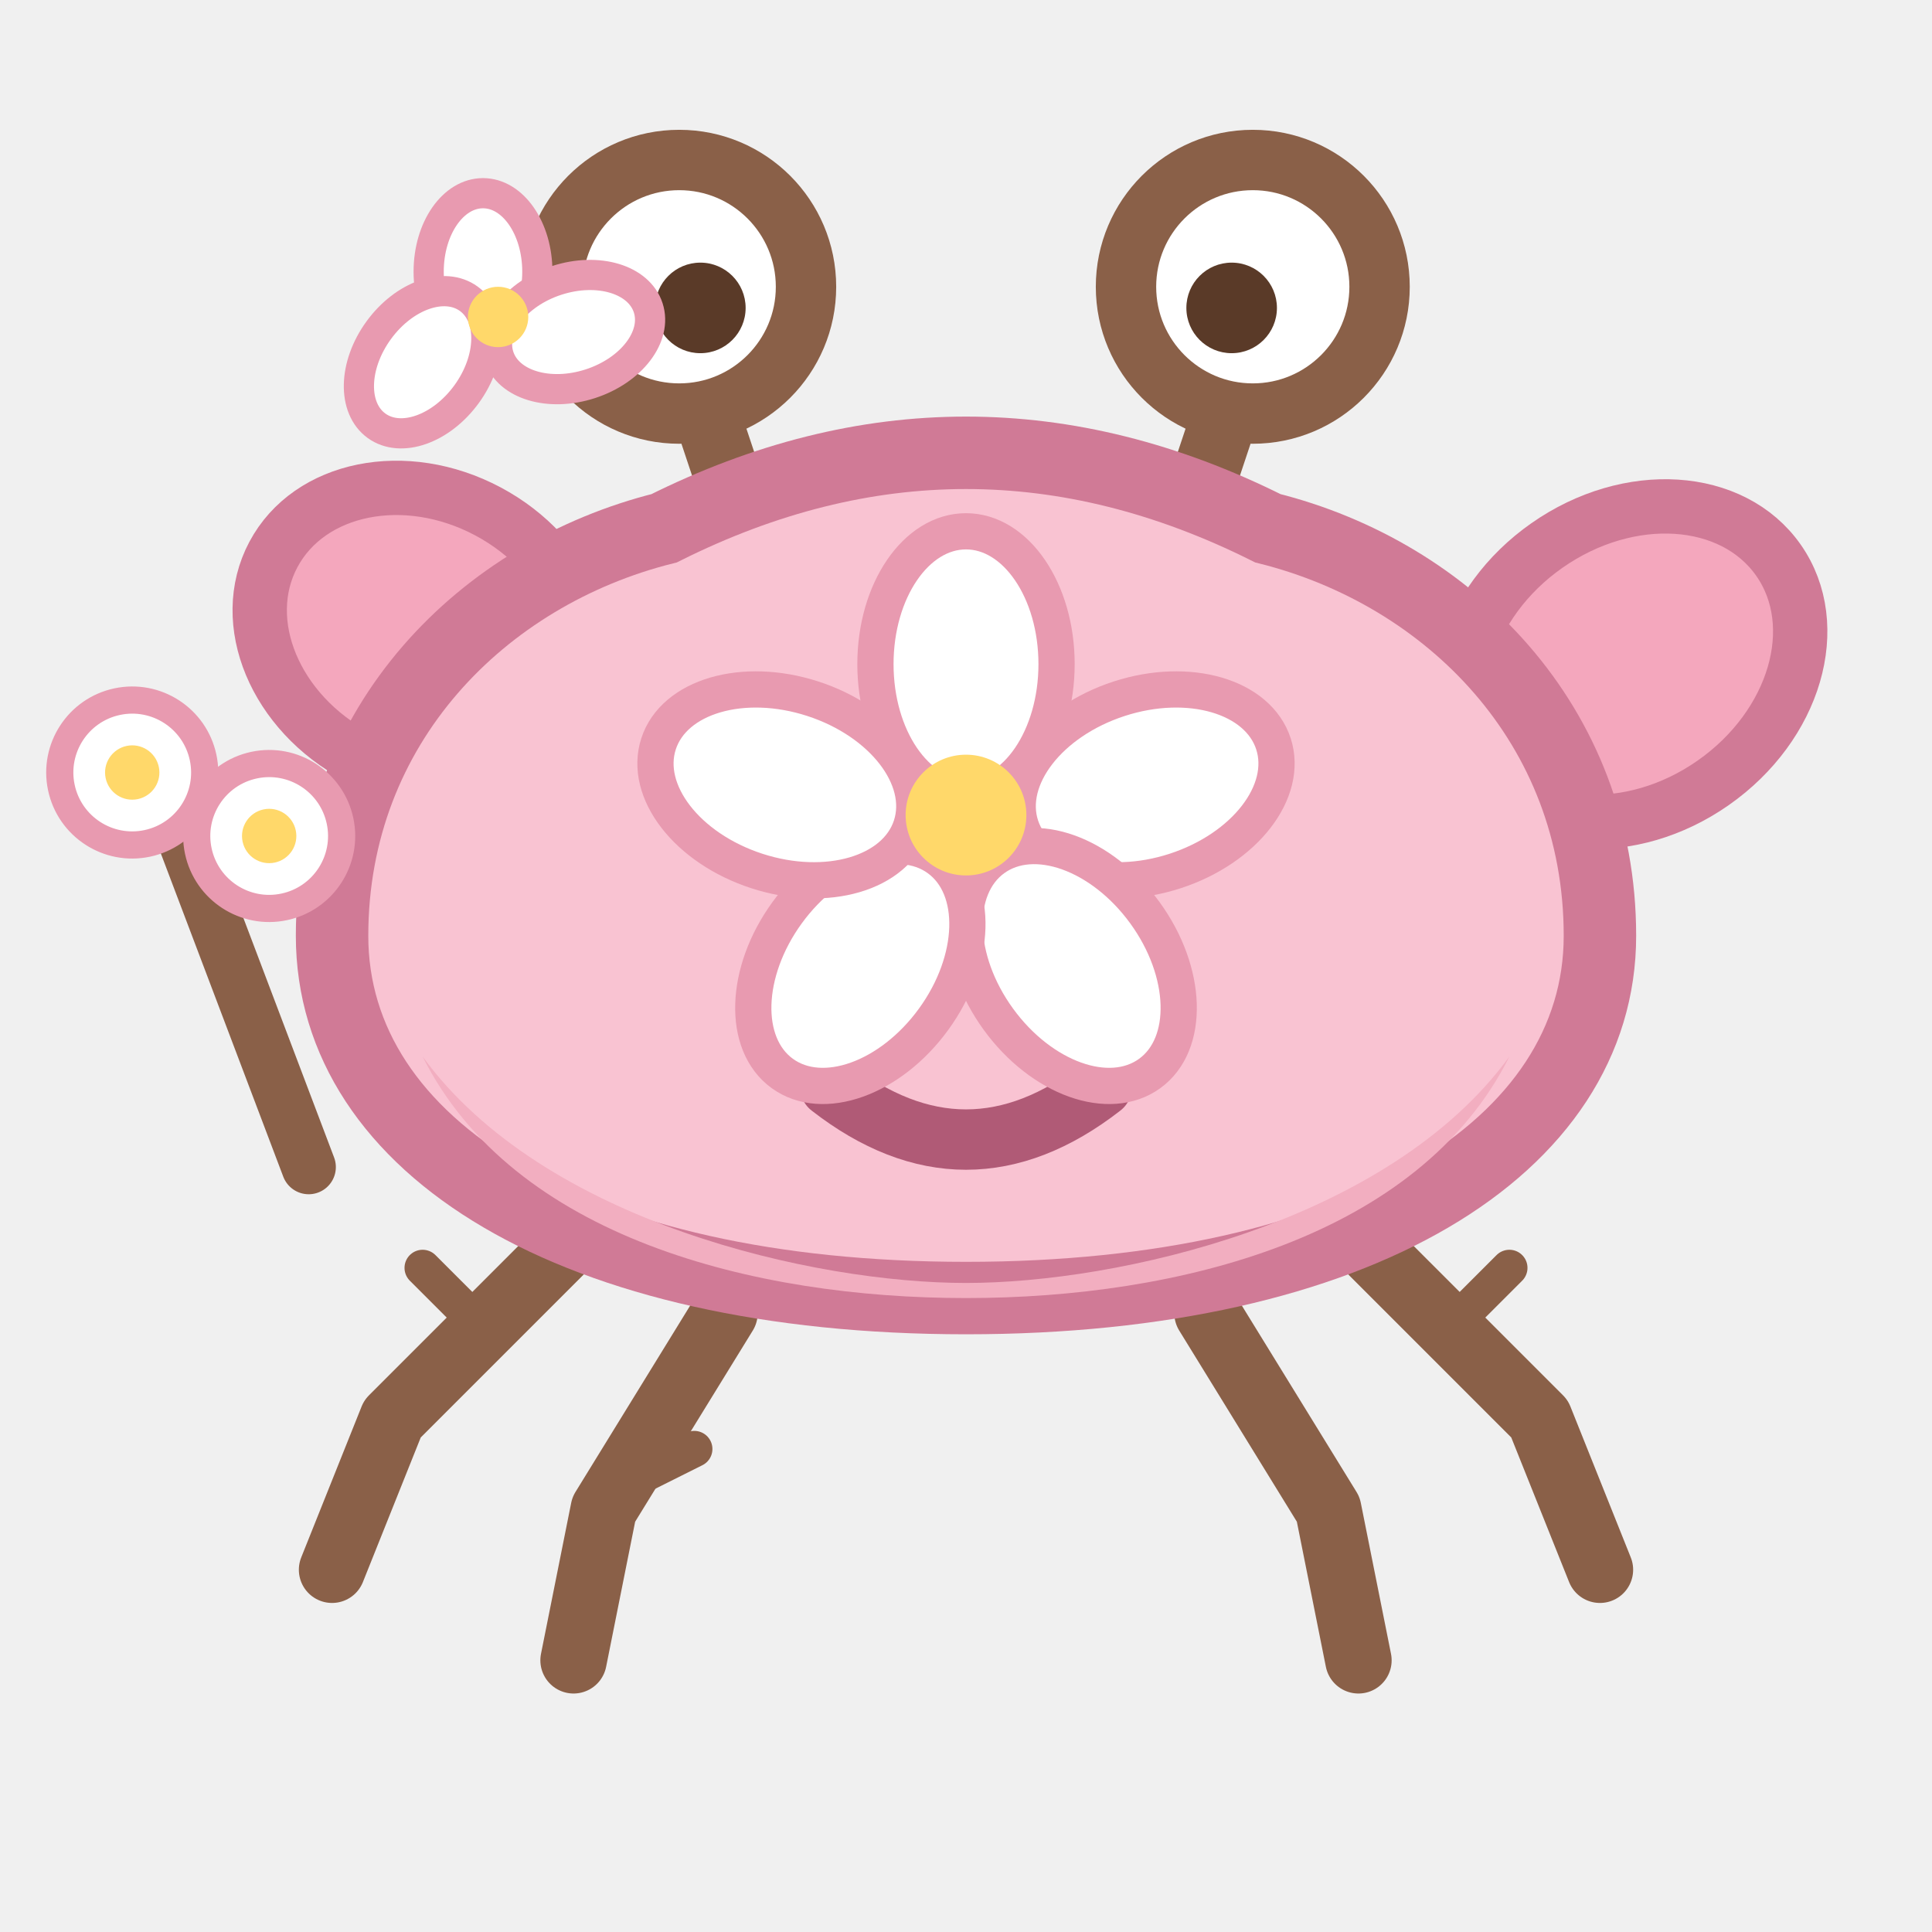
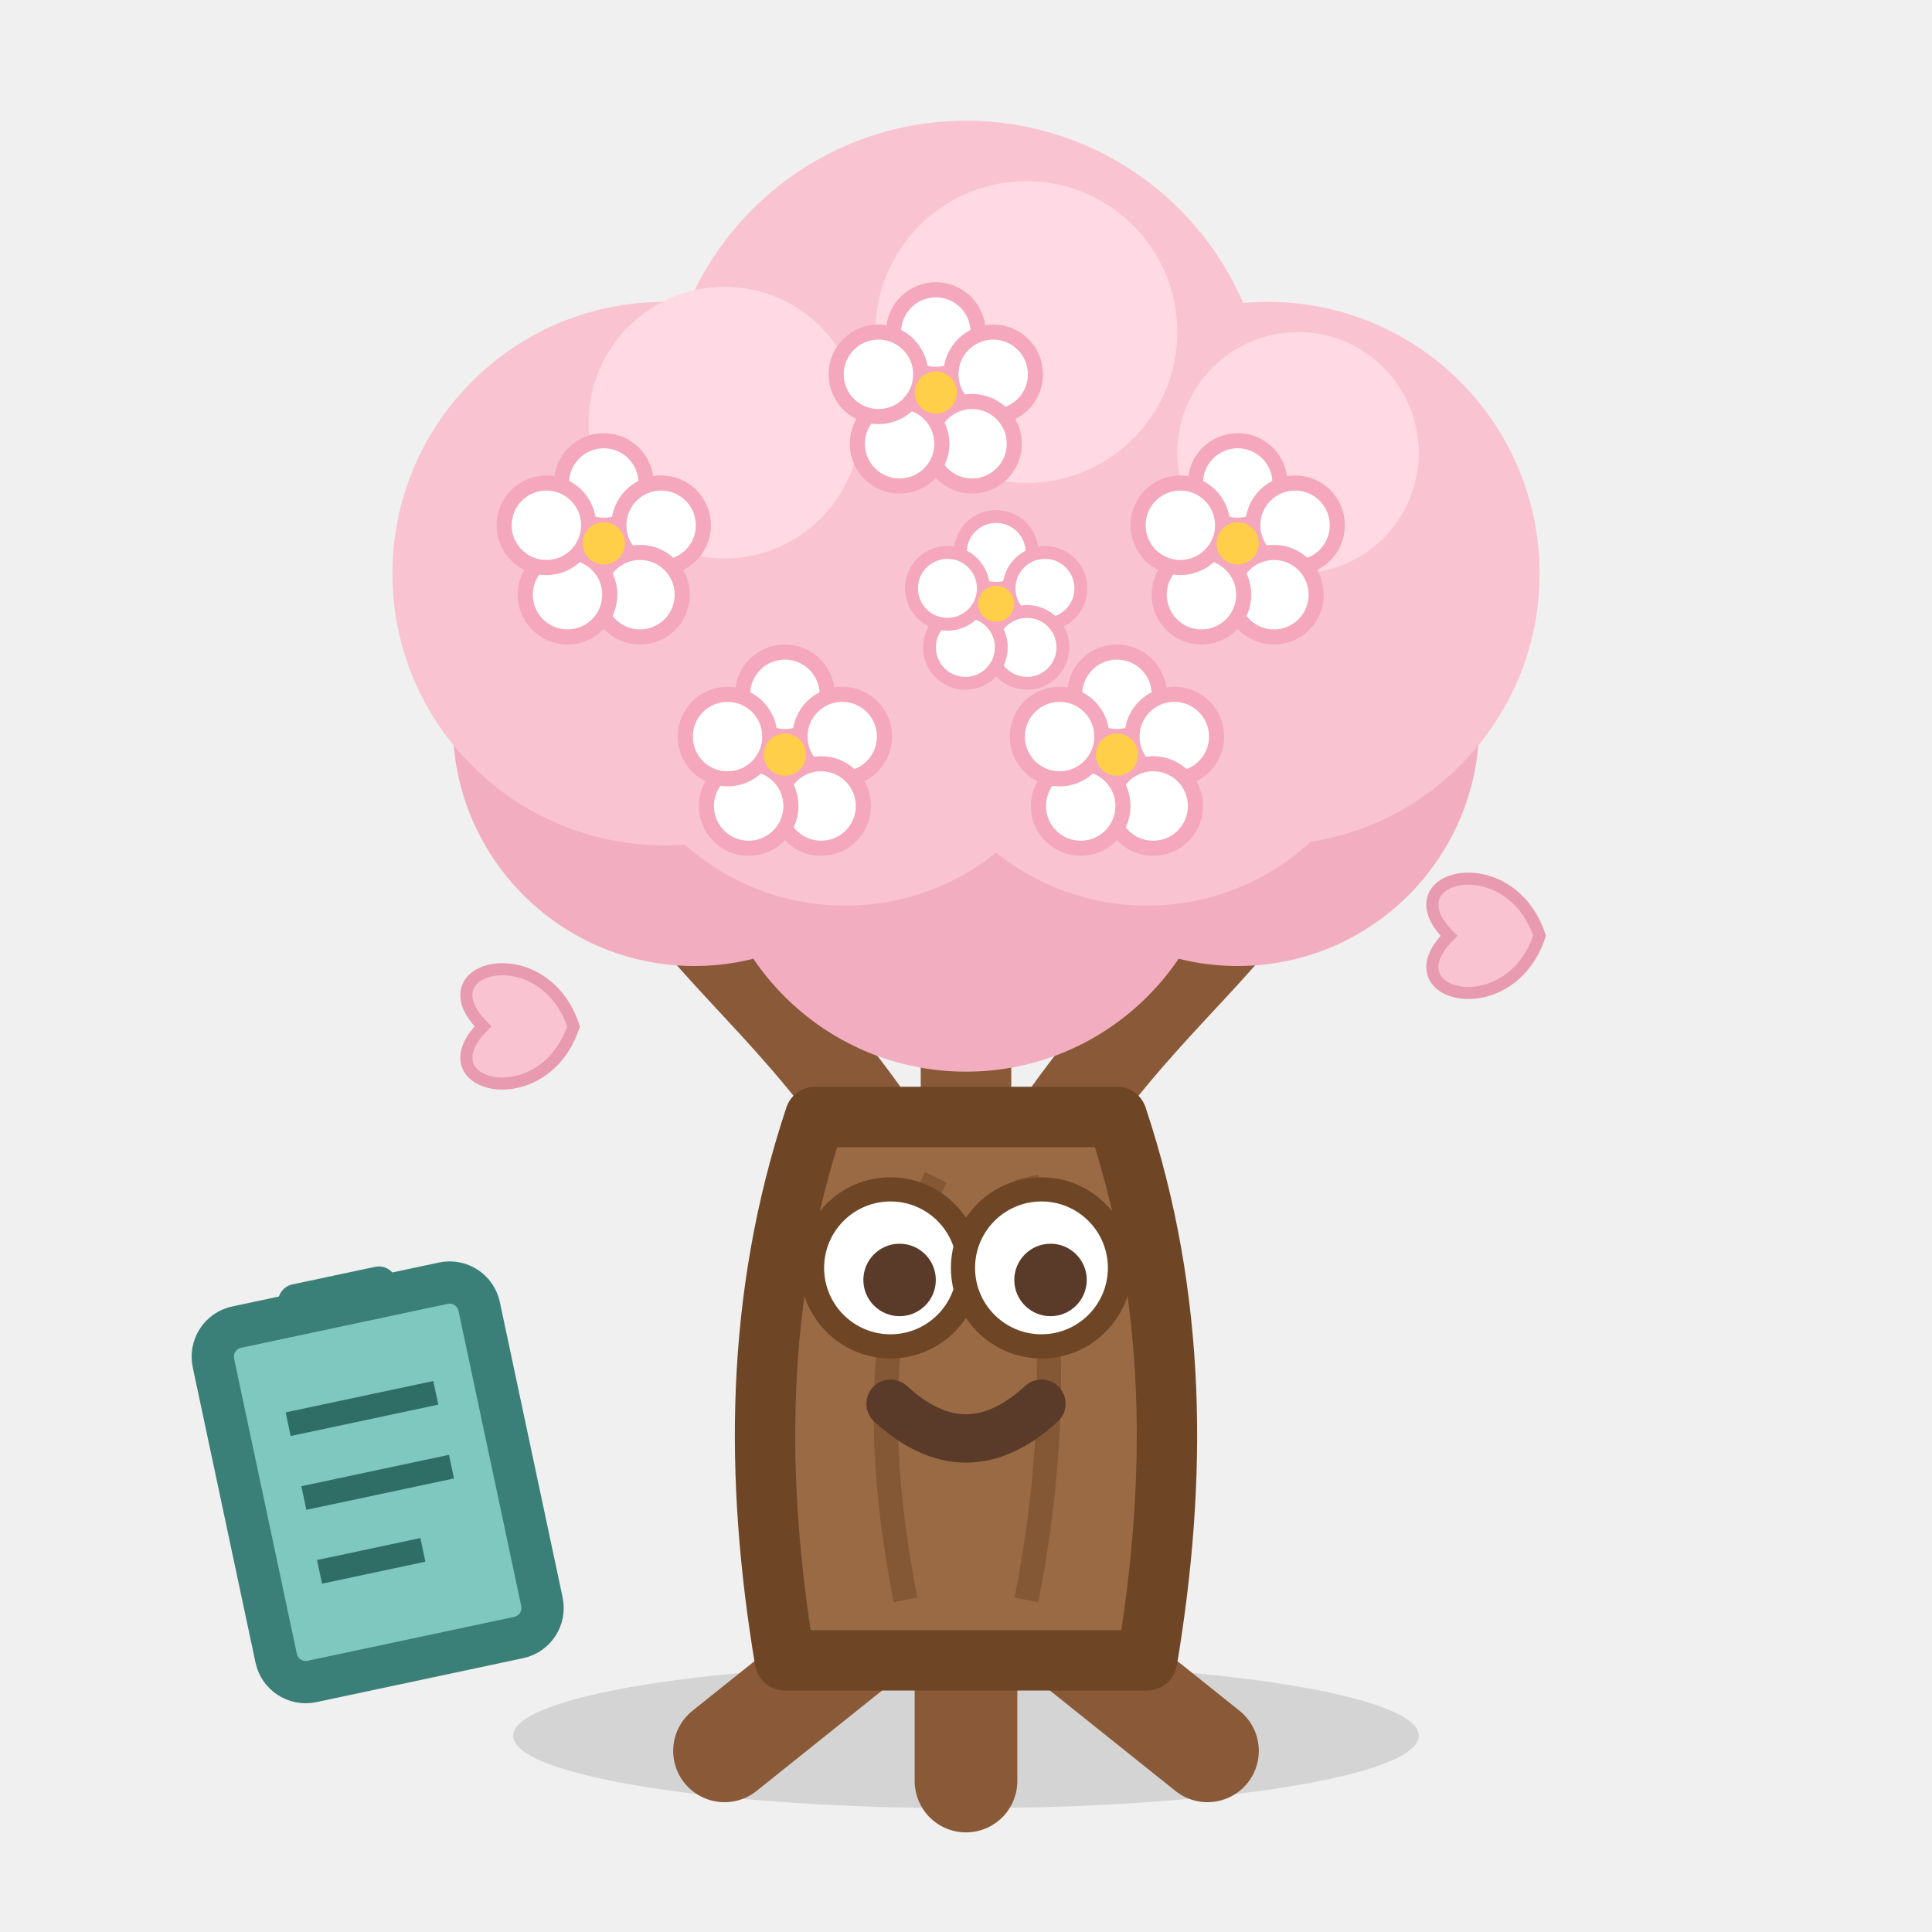
<svg xmlns="http://www.w3.org/2000/svg" viewBox="0 0 64 64">
-   <g fill="none" stroke="#8a6048" stroke-width="2.2" stroke-linecap="round" stroke-linejoin="round">
-     <path d="M19 41 L13 47 L11 52" />
-     <path d="M24 43.5 L20 50 L19 55" />
-     <path d="M45 41 L51 47 L53 52" />
-     <path d="M40 43.5 L44 50 L45 55" />
-     <path d="M17 32 L12 27" />
-     <path d="M47 32 L52 26" />
-     <path d="M25 18.5 L23 12.5" />
-     <path d="M39 18.5 L41 12.5" />
+   <defs>
+     <g id="sakBlsm">
+       <g fill="#ffffff" stroke="#f4a7bd" stroke-width="0.5">
+         <circle cx="0" cy="-2" r="1.4" />
+         <circle cx="1.9" cy="-0.6" r="1.4" />
+         <circle cx="1.2" cy="1.7" r="1.4" />
+         <circle cx="-1.2" cy="1.7" r="1.4" />
+         <circle cx="-1.9" cy="-0.6" r="1.4" />
+       </g>
+       <circle cx="0" cy="0" r="0.7" fill="#ffcf4a" />
+     </g>
+   </defs>
+   <ellipse cx="32" cy="57.5" rx="15" ry="2.4" fill="#000000" opacity="0.12" />
+   <g stroke="#8a5a38" stroke-width="3.4" stroke-linecap="round">
+     <path d="M29 54 L24 58" />
+     <path d="M32 55 L32 59" />
+     <path d="M35 54 L40 58" />
  </g>
-   <g fill="none" stroke="#8a6048" stroke-width="1.2" stroke-linecap="round">
-     <path d="M16 44 L14 42 M48 44 L50 42 M21 49 L23 48" />
+   <g stroke="#8a5a38" stroke-width="3" stroke-linecap="round" fill="none">
+     <path d="M30 39 C27 34 24 32 22 29" />
+     <path d="M32 38 L32 27" />
+     <path d="M34 39 C37 34 40 32 42 29" />
  </g>
-   <circle cx="22.5" cy="9.5" r="4.2" fill="#fff" stroke="#8a6048" stroke-width="2" />
-   <circle cx="41.5" cy="9.5" r="4.2" fill="#fff" stroke="#8a6048" stroke-width="2" />
-   <circle cx="23.2" cy="10.2" r="1.5" fill="#5a3a28" />
-   <circle cx="40.8" cy="10.2" r="1.5" fill="#5a3a28" />
-   <ellipse cx="14" cy="21" rx="5.6" ry="4.6" fill="#f4a7bd" stroke="#d07a96" stroke-width="1.8" transform="rotate(28 14 21)" />
-   <ellipse cx="54" cy="22" rx="6" ry="4.8" fill="#f4a7bd" stroke="#d07a96" stroke-width="1.8" transform="rotate(-35 54 22)" />
-   <path d="M11 31 C11 24 16 19 22 17.5 Q27 15 32 15 Q37 15 42 17.5 C48 19 53 24 53 31 C53 38 45 43 32 43 C19 43 11 38 11 31 Z" fill="#f9c3d2" stroke="#d07a96" stroke-width="2.4" />
-   <path d="M14 35 C18 40.5 27 42.5 32 42.5 C37 42.5 46 40.5 50 35 C47 41 39 43 32 43 C25 43 17 41 14 35 Z" fill="#f2aec0" />
-   <path d="M27.5 36 Q32 39.5 36.5 36" fill="none" stroke="#b05a76" stroke-width="2" stroke-linecap="round" />
-   <g fill="#ffffff" stroke="#e89ab0" stroke-width="1.2">
-     <ellipse cx="32" cy="22" rx="3" ry="4.4" />
-     <ellipse cx="38" cy="26" rx="3" ry="4.4" transform="rotate(72 38 26)" />
-     <ellipse cx="35.5" cy="32" rx="3" ry="4.4" transform="rotate(144 35.5 32)" />
-     <ellipse cx="28.5" cy="32" rx="3" ry="4.4" transform="rotate(216 28.5 32)" />
-     <ellipse cx="26" cy="26" rx="3" ry="4.4" transform="rotate(288 26 26)" />
+   <path d="M26 55 C25 49 25 43 27 37 L37 37 C39 43 39 49 38 55 Z" fill="#9a6a44" stroke="#6e4626" stroke-width="2" stroke-linejoin="round" />
+   <g stroke="#6e4626" stroke-width="0.8" opacity="0.5" fill="none">
+     <path d="M30 53 C29 48 29 43 31 39" />
+     <path d="M34 53 C35 48 35 43 34 39" />
  </g>
-   <circle cx="32" cy="27" r="2" fill="#ffd86a" />
-   <g fill="#ffffff" stroke="#e89ab0" stroke-width="1">
-     <ellipse cx="16" cy="9" rx="1.8" ry="2.6" />
-     <ellipse cx="19" cy="11" rx="1.8" ry="2.6" transform="rotate(72 19 11)" />
-     <ellipse cx="14" cy="12" rx="1.8" ry="2.6" transform="rotate(216 14 12)" />
+   <g fill="#f2aec0">
+     <circle cx="23" cy="24" r="8" />
+     <circle cx="41" cy="24" r="8" />
+     <circle cx="32" cy="27" r="8.5" />
  </g>
-   <circle cx="16.5" cy="10.5" r="1" fill="#ffd86a" />
-   <g transform="rotate(-12 8 33)">
-     <path d="M9 39 L7 26" stroke="#8a6048" stroke-width="1.8" fill="none" stroke-linecap="round" />
-     <g fill="#fff" stroke="#e89ab0" stroke-width="0.9">
-       <circle cx="6" cy="25" r="2.4" />
-       <circle cx="10" cy="28" r="2.4" />
-     </g>
-     <circle cx="6" cy="25" r="0.9" fill="#ffd86a" />
-     <circle cx="10" cy="28" r="0.9" fill="#ffd86a" />
+   <g fill="#f9c3d2">
+     <circle cx="22" cy="19" r="9" />
+     <circle cx="32" cy="14" r="10" />
+     <circle cx="42" cy="19" r="9" />
+     <circle cx="28" cy="22" r="8" />
+     <circle cx="38" cy="22" r="8" />
+   </g>
+   <g fill="#ffd9e4">
+     <circle cx="24" cy="14" r="4.5" />
+     <circle cx="34" cy="11" r="5" />
+     <circle cx="43" cy="15" r="4" />
+   </g>
+   <use href="#sakBlsm" transform="translate(20 18)" />
+   <use href="#sakBlsm" transform="translate(31 13)" />
+   <use href="#sakBlsm" transform="translate(41 18)" />
+   <use href="#sakBlsm" transform="translate(26 25)" />
+   <use href="#sakBlsm" transform="translate(37 25)" />
+   <use href="#sakBlsm" transform="translate(33 20) scale(0.85)" />
+   <circle cx="29.5" cy="42" r="2.6" fill="#fff" stroke="#6e4626" stroke-width="0.8" />
+   <circle cx="34.5" cy="42" r="2.6" fill="#fff" stroke="#6e4626" stroke-width="0.8" />
+   <circle cx="29.8" cy="42.4" r="1.2" fill="#5a3a28" />
+   <circle cx="34.8" cy="42.4" r="1.2" fill="#5a3a28" />
+   <path d="M29.5 46.5 Q32 48.8 34.5 46.5" fill="none" stroke="#5a3a28" stroke-width="1.6" stroke-linecap="round" />
+   <g transform="rotate(-12 13 49)">
+     <rect x="8" y="43" width="9" height="12" rx="1" fill="#7ec8c0" stroke="#3a8078" stroke-width="1.4" />
+     <path d="M10 46.5 L15 46.5 M10 49 L15 49 M10 51.5 L13.5 51.5" stroke="#2f6e66" stroke-width="0.8" />
+     <rect x="10.5" y="42" width="4" height="1.6" rx="0.6" fill="#3a8078" />
+   </g>
+   <g fill="#f9c3d2" stroke="#e89ab0" stroke-width="0.4">
+     <path d="M48 31 C46 29 50 28 51 31 C50 34 46 33 48 31 Z" />
+     <path d="M16 34 C14 32 18 31 19 34 C18 37 14 36 16 34 Z" />
  </g>
</svg>
